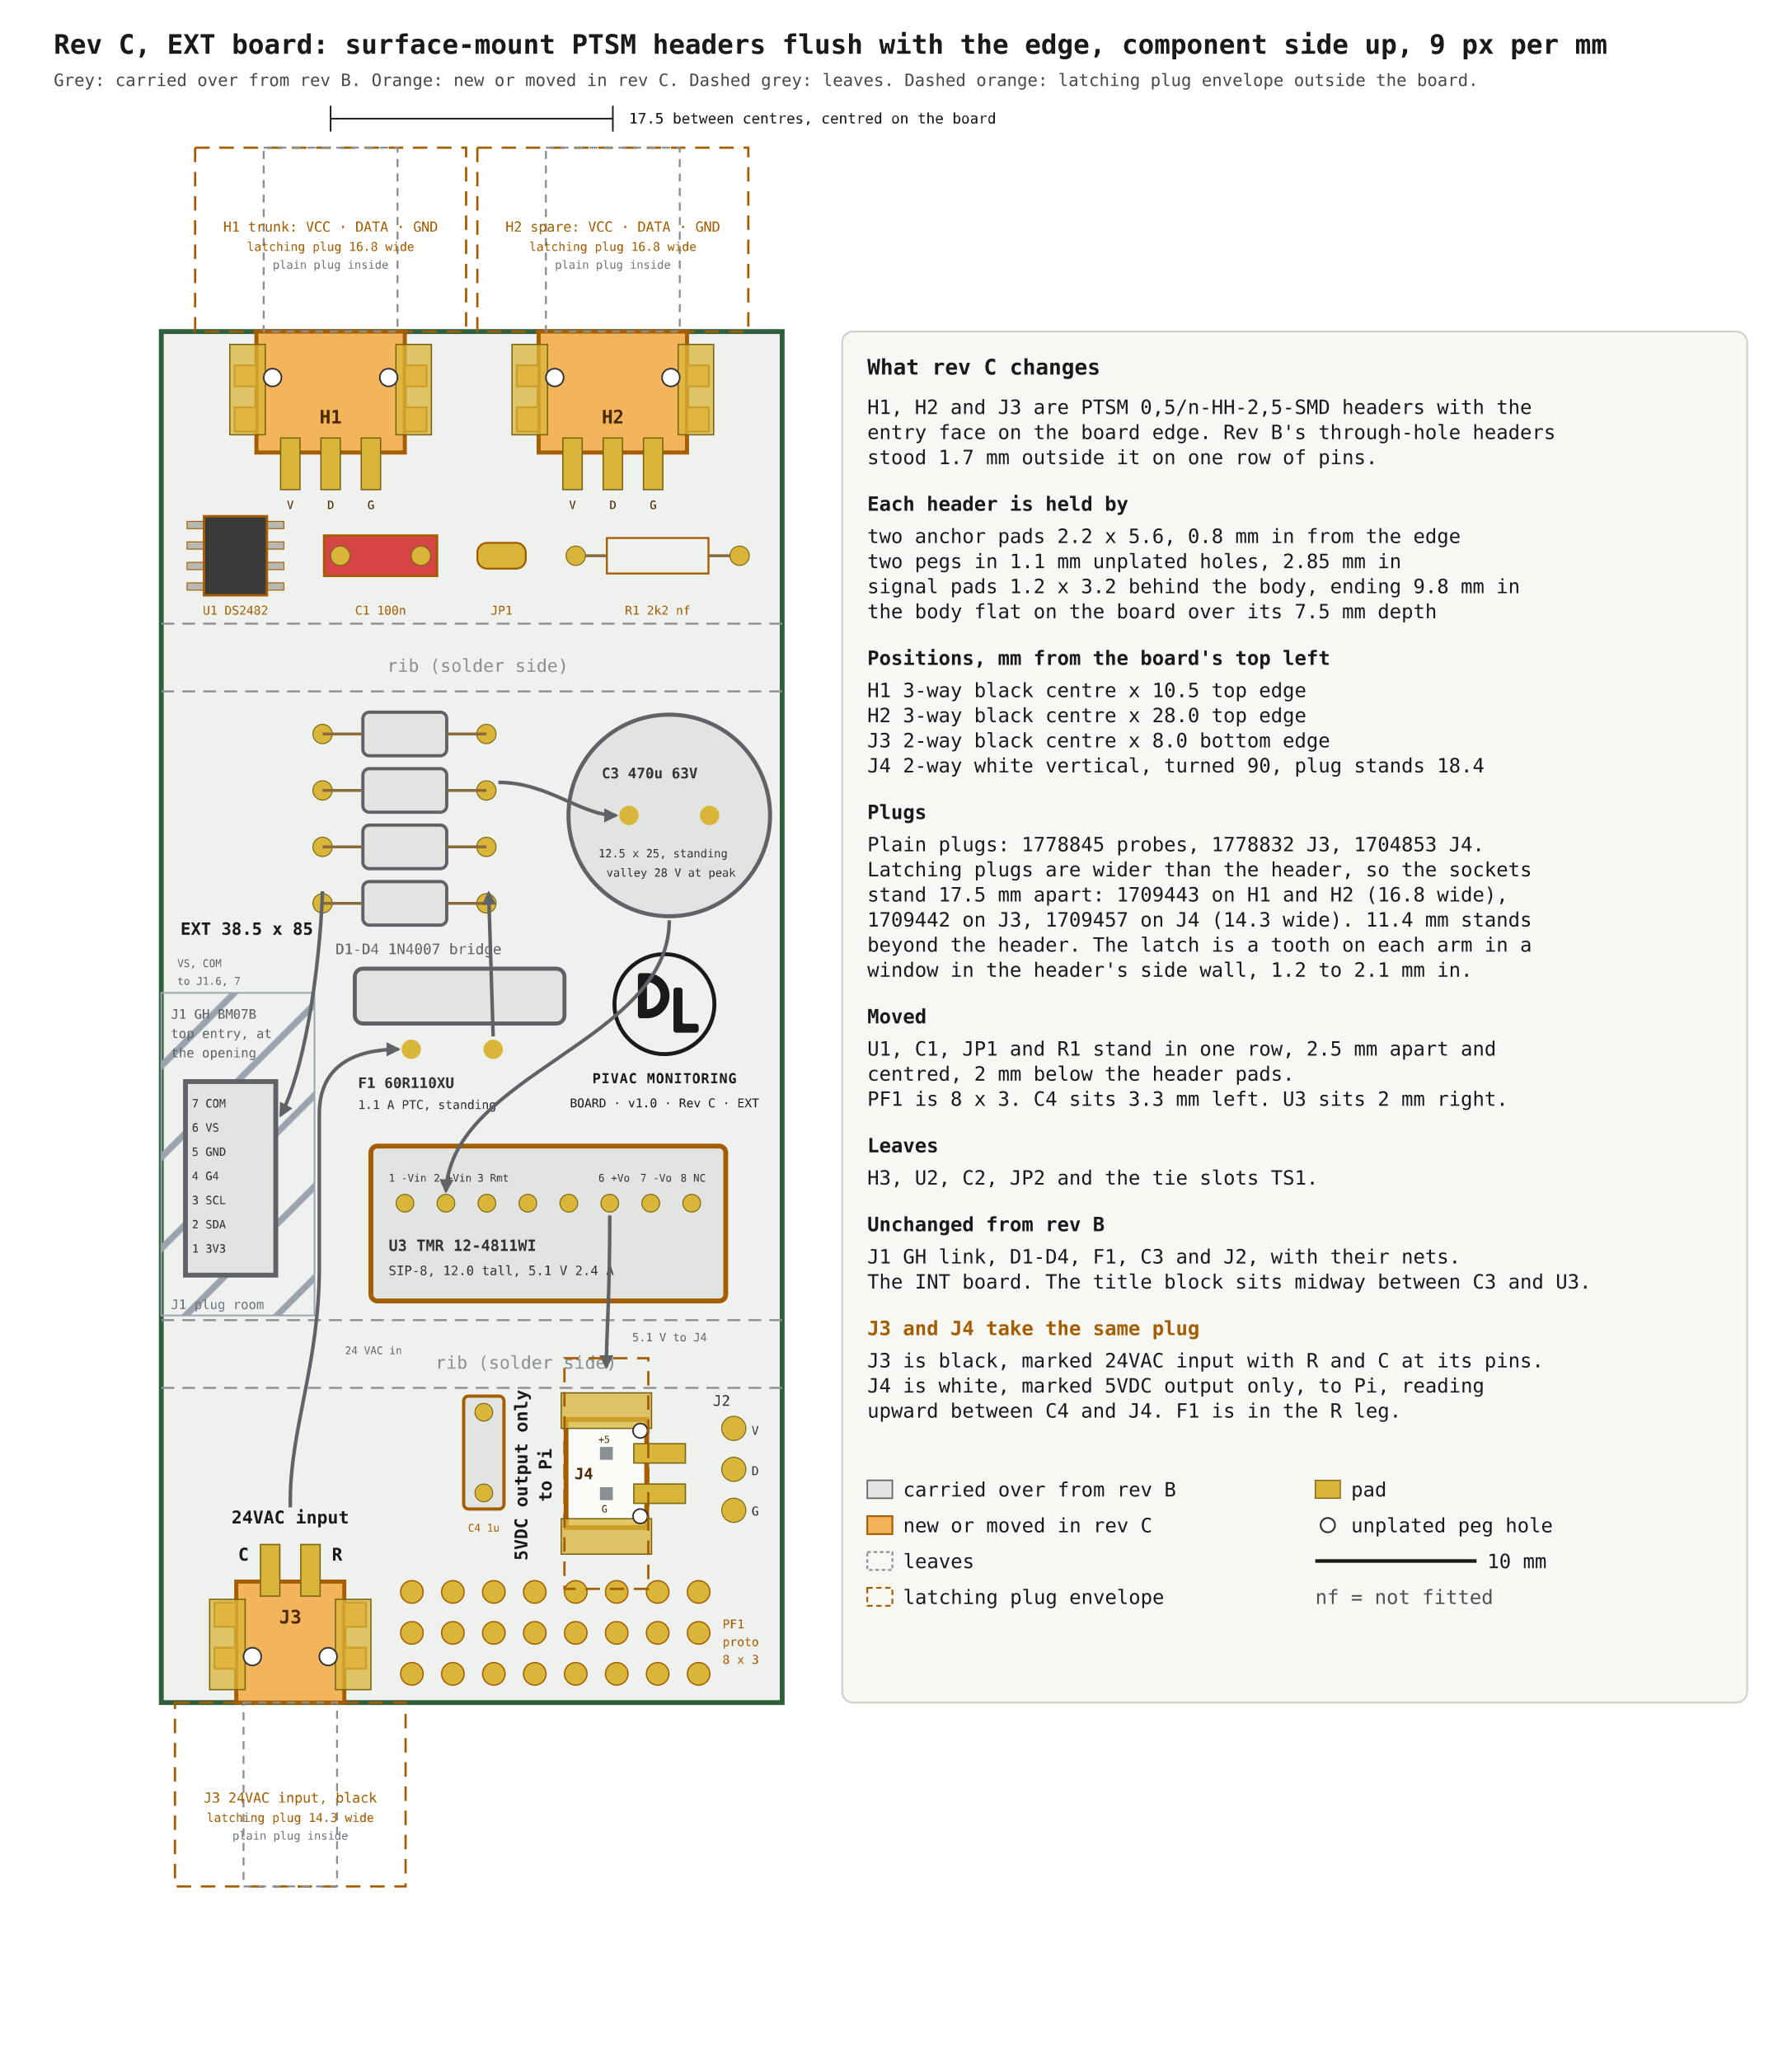
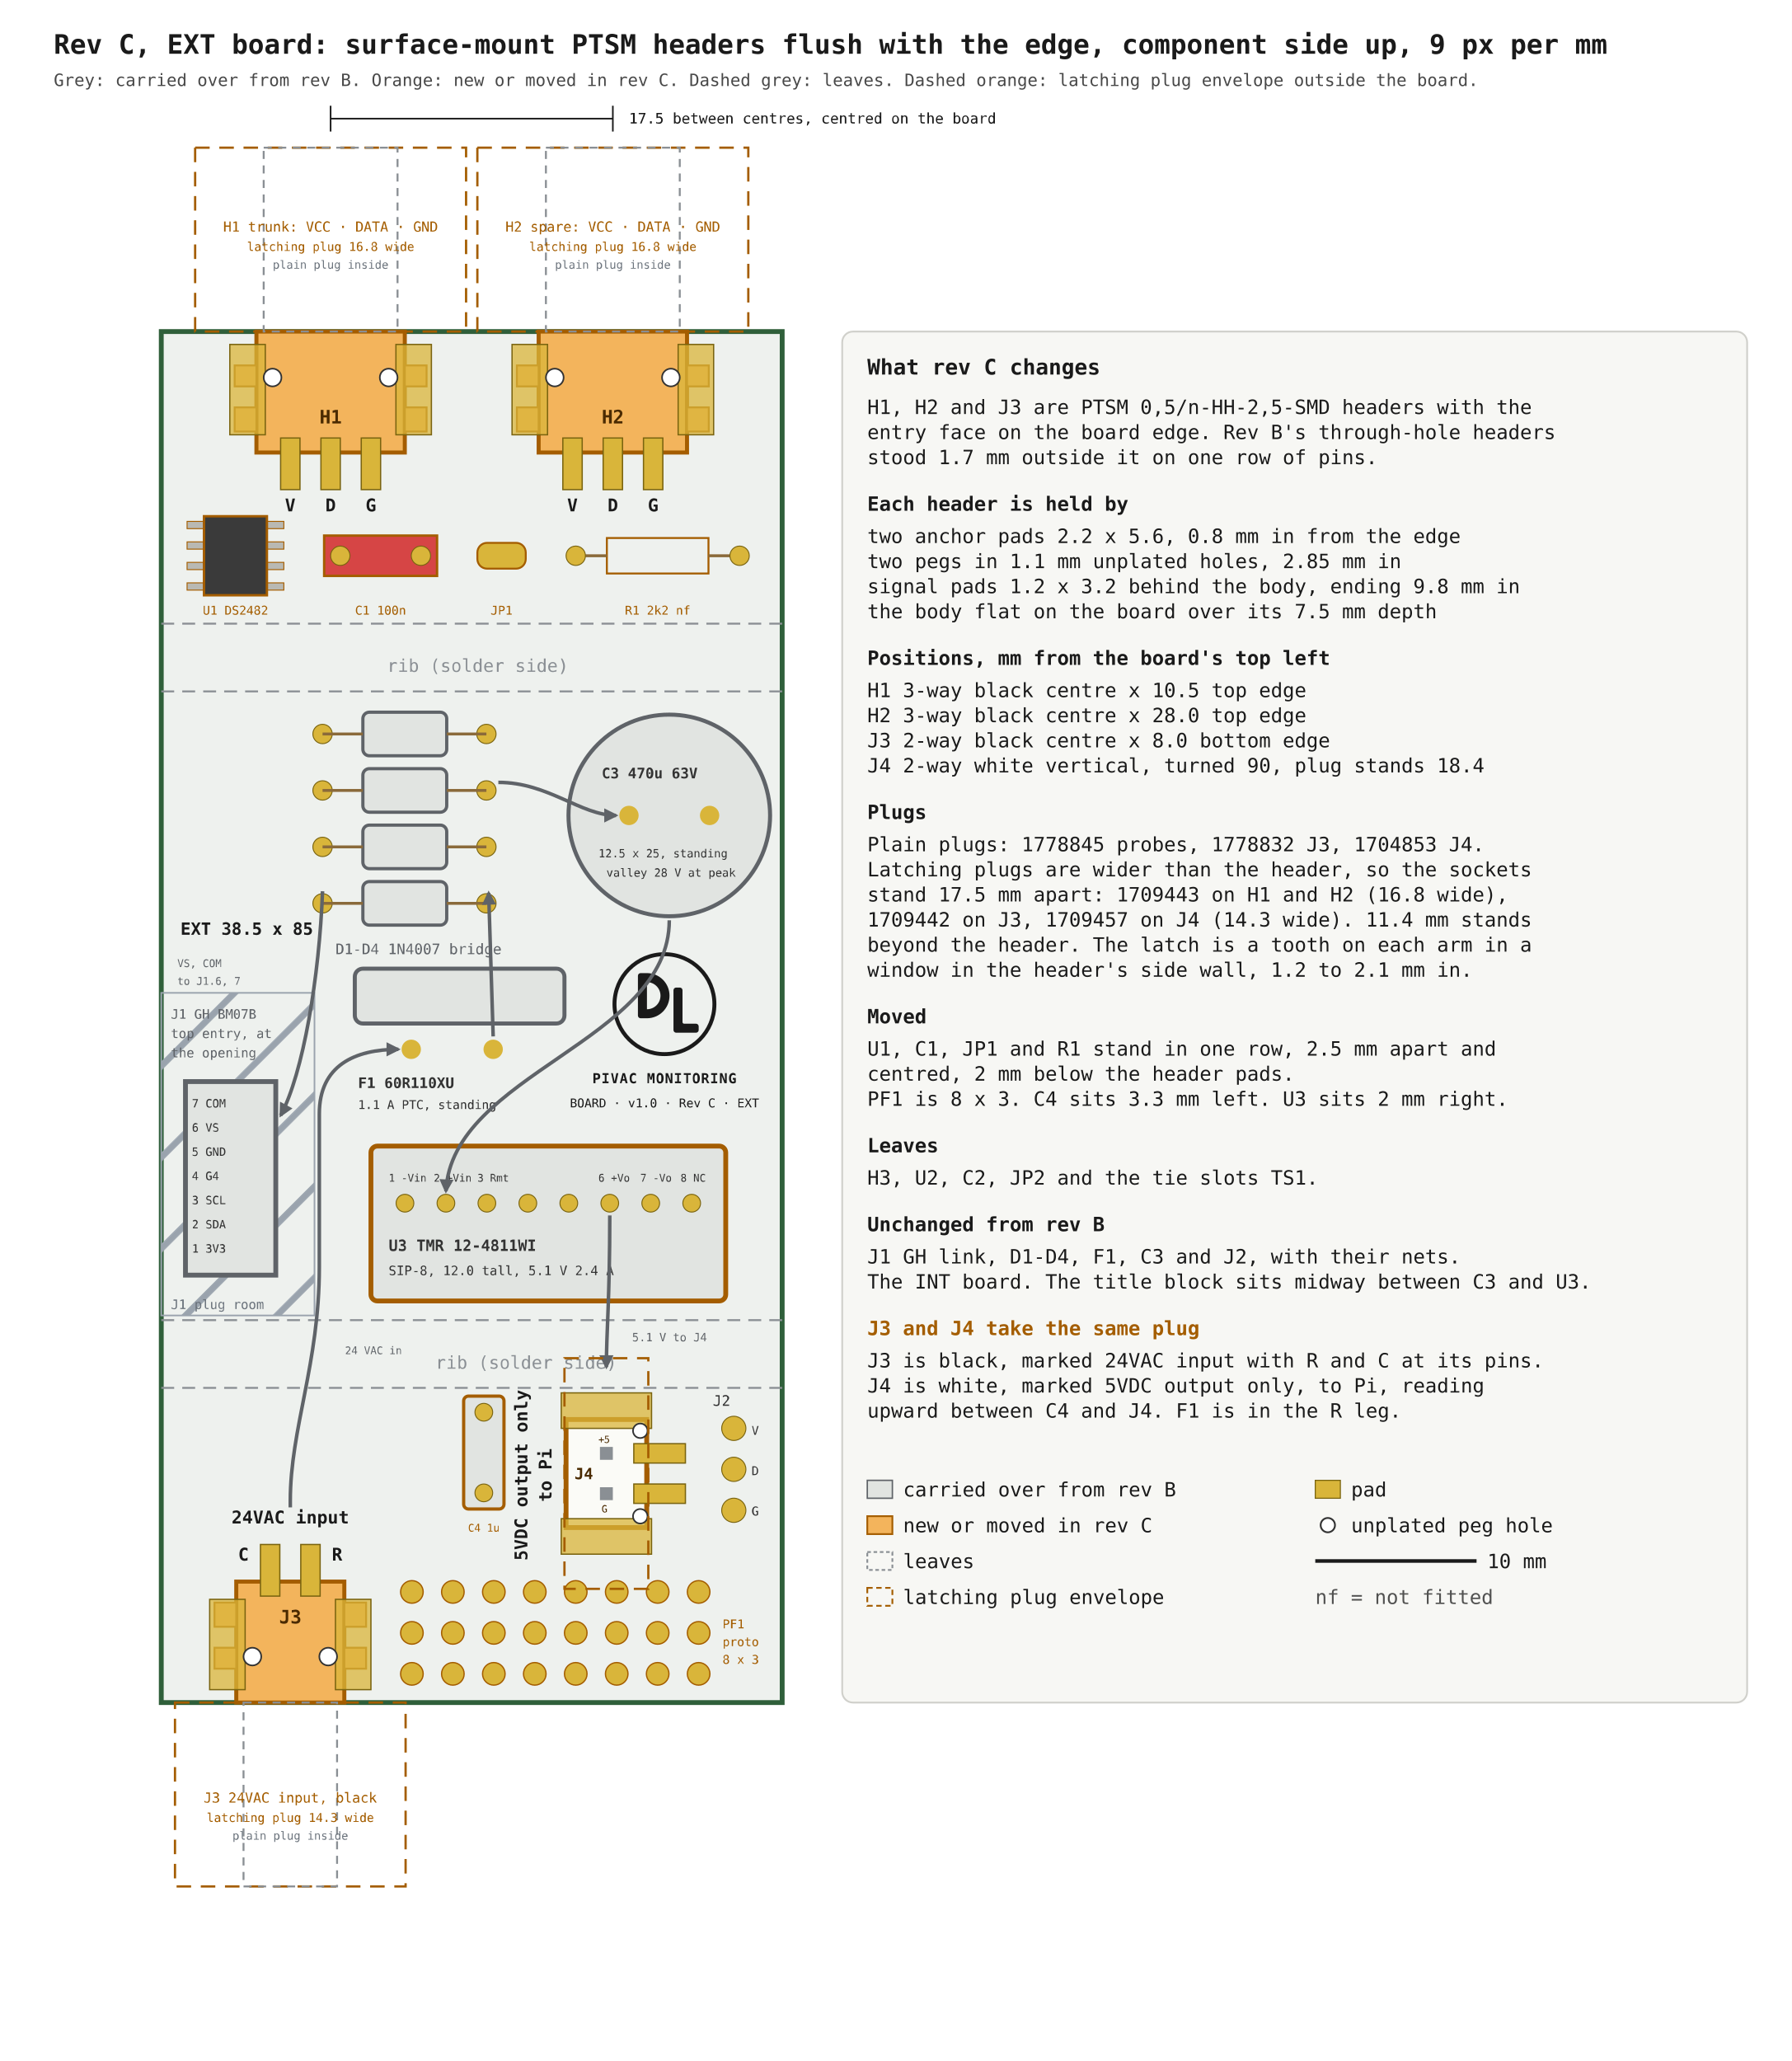
<svg xmlns="http://www.w3.org/2000/svg" viewBox="0 0 1000 1150" role="img" aria-label="Rev C layout of the EXT board: two 3-way surface-mount PTSM probe sockets on the top edge and a 2-way black 24 VAC entry on the bottom edge, each with its entry face on the board edge, a 2-way white vertical PTSM header for the 5 V output, and the envelopes of the latching plugs outside the edges." style="max-width:100%;height:auto">
  <defs>
    <pattern id="hatch" width="4" height="4" patternUnits="userSpaceOnUse" patternTransform="rotate(45)">
      <line x1="0" y1="0" x2="0" y2="4" stroke="#9aa3ad" stroke-width="0.8" />
    </pattern>
    <marker id="arrg" viewBox="0 0 6 6" refX="5" refY="3" markerWidth="4" markerHeight="4" orient="auto">
      <path d="M0,0 L6,3 L0,6 z" fill="#5f6368" />
    </marker>
  </defs>
  <rect x="0" y="0" width="1000" height="1150" fill="#ffffff" />
  <g font-family="IBM Plex Mono, ui-monospace, monospace" fill="#1a1a1a">
    <text x="30" y="30" font-size="15" font-weight="700">Rev C, EXT board: surface-mount PTSM headers flush with the edge, component side up, 9 px per mm</text>
    <text x="30" y="48" font-size="9.5" opacity="0.8">Grey: carried over from rev B. Orange: new or moved in rev C. Dashed grey: leaves. Dashed orange: latching plug envelope outside the board.</text>
    <g transform="translate(90,185) scale(9)">
      <rect x="0" y="0" width="38.5" height="85" fill="#eef1ee" stroke="#2f5f3a" stroke-width="0.3" />
      <text x="1.2" y="37.4" font-size="1.05" font-weight="700">EXT 38.5 x 85</text>
      <g stroke="#8a8f94" stroke-width="0.12" stroke-dasharray="0.8 0.5" fill="none">
        <line x1="0" y1="18.11" x2="38.5" y2="18.11" />
        <line x1="0" y1="22.31" x2="38.5" y2="22.31" />
        <line x1="0" y1="61.29" x2="38.5" y2="61.29" />
        <line x1="0" y1="65.49" x2="38.5" y2="65.49" />
      </g>
      <text x="14" y="21.1" font-size="1.1" fill="#8a8f94">rib (solder side)</text>
      <text x="17" y="64.3" font-size="1.1" fill="#8a8f94">rib (solder side)</text>
      <rect x="0" y="41" width="9.5" height="20" fill="url(#hatch)" stroke="#9aa3ad" stroke-width="0.1" />
      <text x="0.6" y="60.6" font-size="0.8" fill="#6b737c">J1 plug room</text>
      <rect x="1.5" y="46.5" width="5.6" height="12" fill="#e1e4e1" stroke="#5f6368" stroke-width="0.3" />
      <g fill="#333333" font-size="0.7">
        <text x="1.9" y="48.1">7 COM</text>
        <text x="1.9" y="49.6">6 VS</text>
        <text x="1.9" y="51.1">5 GND</text>
        <text x="1.9" y="52.6">4 G4</text>
        <text x="1.9" y="54.1">3 SCL</text>
        <text x="1.9" y="55.6">2 SDA</text>
        <text x="1.9" y="57.1">1 3V3</text>
      </g>
      <text x="0.6" y="42.6" font-size="0.8" fill="#5f6368">J1 GH BM07B</text>
      <text x="0.6" y="43.8" font-size="0.8" fill="#5f6368">top entry, at</text>
      <text x="0.6" y="45" font-size="0.8" fill="#5f6368">the opening</text>
      <g fill="#e1e4e1" stroke="#5f6368" stroke-width="0.2">
        <rect x="12.5" y="23.6" width="5.2" height="2.7" rx="0.4" />
        <rect x="12.5" y="27.1" width="5.2" height="2.7" rx="0.4" />
        <rect x="12.5" y="30.6" width="5.2" height="2.7" rx="0.4" />
        <rect x="12.5" y="34.1" width="5.2" height="2.7" rx="0.4" />
      </g>
      <g fill="#d9b53a" stroke="#7a6410" stroke-width="0.06">
        <circle cx="10" cy="24.95" r="0.6" />
        <circle cx="20.16" cy="24.95" r="0.6" />
        <circle cx="10" cy="28.45" r="0.6" />
        <circle cx="20.16" cy="28.45" r="0.6" />
        <circle cx="10" cy="31.95" r="0.6" />
        <circle cx="20.16" cy="31.95" r="0.6" />
        <circle cx="10" cy="35.45" r="0.6" />
        <circle cx="20.16" cy="35.45" r="0.6" />
      </g>
      <g stroke="#8a6a3a" stroke-width="0.18">
        <line x1="10" y1="24.95" x2="12.5" y2="24.95" />
        <line x1="17.7" y1="24.95" x2="20.16" y2="24.95" />
        <line x1="10" y1="28.45" x2="12.5" y2="28.45" />
        <line x1="17.7" y1="28.45" x2="20.16" y2="28.45" />
        <line x1="10" y1="31.95" x2="12.5" y2="31.95" />
        <line x1="17.7" y1="31.95" x2="20.16" y2="31.95" />
        <line x1="10" y1="35.45" x2="12.5" y2="35.45" />
        <line x1="17.7" y1="35.45" x2="20.16" y2="35.45" />
      </g>
      <text x="10.8" y="38.6" font-size="0.9" fill="#5f6368">D1-D4 1N4007 bridge</text>
      <circle cx="31.5" cy="30" r="6.25" fill="#e1e4e1" stroke="#5f6368" stroke-width="0.25" />
      <circle cx="29" cy="30" r="0.6" fill="#d9b53a" />
      <circle cx="34" cy="30" r="0.6" fill="#d9b53a" />
      <text x="27.3" y="27.7" font-size="0.9" font-weight="700" fill="#333333">C3 470u 63V</text>
      <text x="27.1" y="32.6" font-size="0.7" fill="#333333">12.5 x 25, standing</text>
      <text x="27.6" y="33.8" font-size="0.7" fill="#333333">valley 28 V at peak</text>
      <rect x="12" y="39.5" width="13" height="3.4" rx="0.5" fill="#e1e4e1" stroke="#5f6368" stroke-width="0.25" />
      <circle cx="15.5" cy="44.5" r="0.6" fill="#d9b53a" />
      <circle cx="20.58" cy="44.5" r="0.6" fill="#d9b53a" />
      <text x="12.2" y="46.9" font-size="0.9" font-weight="700" fill="#333333">F1 60R110XU</text>
      <text x="12.2" y="48.2" font-size="0.75" fill="#333333">1.1 A PTC, standing</text>
      <rect x="13.00" y="50.5" width="22" height="9.6" rx="0.4" fill="#e1e4e1" stroke="#a45d00" stroke-width="0.3" />
      <g fill="#d9b53a" stroke="#7a6410" stroke-width="0.06">
        <circle cx="15.11" cy="54.04" r="0.55" />
        <circle cx="17.65" cy="54.04" r="0.55" />
        <circle cx="20.19" cy="54.04" r="0.55" />
        <circle cx="22.73" cy="54.04" r="0.55" />
        <circle cx="25.27" cy="54.04" r="0.55" />
        <circle cx="27.81" cy="54.04" r="0.55" />
        <circle cx="30.35" cy="54.04" r="0.55" />
        <circle cx="32.89" cy="54.04" r="0.55" />
      </g>
      <g fill="#333333" font-size="0.65">
        <text x="14.10" y="52.7">1 -Vin</text>
        <text x="16.90" y="52.7">2 +Vin</text>
        <text x="19.60" y="52.7">3 Rmt</text>
        <text x="27.10" y="52.7">6 +Vo</text>
        <text x="29.70" y="52.7">7 -Vo</text>
        <text x="32.20" y="52.7">8 NC</text>
      </g>
      <text x="14.10" y="57" font-size="0.95" font-weight="700" fill="#333333">U3 TMR 12-4811WI</text>
      <text x="14.10" y="58.5" font-size="0.8" fill="#333333">SIP-8, 12.0 tall, 5.1 V 2.4 A</text>
      <g fill="#d9b53a" stroke="#7a6410" stroke-width="0.06">
        <circle cx="35.5" cy="68" r="0.75" />
        <circle cx="35.5" cy="70.54" r="0.75" />
        <circle cx="35.5" cy="73.08" r="0.75" />
      </g>
      <text x="34.2" y="66.6" font-size="0.9" fill="#333">J2</text>
      <text x="36.6" y="68.4" font-size="0.75" fill="#333">V</text>
      <text x="36.6" y="70.9" font-size="0.75" fill="#333">D</text>
      <text x="36.6" y="73.4" font-size="0.75" fill="#333">G</text>
      <g transform="translate(31.2,41.7) scale(0.7)">
        <circle cx="0" cy="0" r="4.425" fill="none" stroke="#1a1a1a" stroke-width="0.35" />
        <path d="M -2.35 1.01 L -2.35 -2.51 A 0.24 0.24 0 0 1 -2.11 -2.75 L -1.55 -2.75 A 2 2 0 0 1 -1.55 1.25 L -2.11 1.25 A 0.24 0.24 0 0 1 -2.35 1.01 Z M -1.55 -1.95 L -1.55 0.45 A 1.2 1.2 0 0 0 -1.55 -1.95 Z" fill="#1a1a1a" fill-rule="nonzero" />
        <path d="M 0.8 -1.23 A 0.24 0.24 0 0 1 1.04 -1.47 L 1.36 -1.47 A 0.24 0.24 0 0 1 1.6 -1.23 L 1.6 1.59 A 0.14 0.14 0 0 0 1.74 1.73 L 2.793 1.73 A 0.24 0.24 0 0 1 3.033 1.97 L 3.033 2.29 A 0.24 0.24 0 0 1 2.793 2.53 L 1.04 2.53 A 0.24 0.24 0 0 1 0.8 2.29 Z" fill="#1a1a1a" />
      </g>
      <text x="31.2" y="46.6" font-size="0.85" font-weight="700" text-anchor="middle" letter-spacing="0.05">PIVAC MONITORING</text>
      <text x="31.2" y="48.1" font-size="0.75" text-anchor="middle">BOARD · v1.0 · Rev C · EXT</text>
      <g stroke="#5f6368" stroke-width="0.22" fill="none" marker-end="url(#arrg)">
        <path d="M 8 72.9 L 8 72.5 C 8 68, 9.8 64, 9.8 58 L 9.8 48.5 C 9.8 45.5, 12 44.5, 14.7 44.5" />
        <path d="M 20.58 43.7 L 20.3 34.8" />
        <path d="M 20.9 27.95 C 24 27.95, 26 30, 28.2 30" />
        <path d="M 31.5 36.5 C 31.5 44, 18 46, 17.65 53.3" />
        <path d="M 27.81 54.8 C 27.81 60, 27.6 62, 27.6 64.2" />
        <path d="M 10 34.7 C 9.8 40, 8.8 46, 7.4 48.6" />
      </g>
      <g font-size="0.7" fill="#5f6368">
        <text x="29.2" y="62.6">5.1 V to J4</text>
        <text x="11.4" y="63.4" font-size="0.65">24 VAC in</text>
        <text x="1.0" y="39.4" font-size="0.65">VS, COM</text>
        <text x="1.0" y="40.5" font-size="0.65">to J1.6, 7</text>
      </g>
      <rect x="5.90" y="0.00" width="9.20" height="7.50" fill="#f3b45c" stroke="#a45d00" stroke-width="0.25" />
      <rect x="4.55" y="2.10" width="1.35" height="1.30" fill="#f3b45c" stroke="#a45d00" stroke-width="0.12" />
      <rect x="4.55" y="4.70" width="1.35" height="1.50" fill="#f3b45c" stroke="#a45d00" stroke-width="0.12" />
      <rect x="4.25" y="0.80" width="2.20" height="5.60" fill="#d9b53a" fill-opacity="0.75" stroke="#7a6410" stroke-width="0.08" />
      <circle cx="6.90" cy="2.85" r="0.55" fill="#ffffff" stroke="#333" stroke-width="0.1" />
      <rect x="15.10" y="2.10" width="1.35" height="1.30" fill="#f3b45c" stroke="#a45d00" stroke-width="0.12" />
      <rect x="15.10" y="4.70" width="1.35" height="1.50" fill="#f3b45c" stroke="#a45d00" stroke-width="0.12" />
      <rect x="14.55" y="0.80" width="2.20" height="5.60" fill="#d9b53a" fill-opacity="0.75" stroke="#7a6410" stroke-width="0.08" />
      <circle cx="14.10" cy="2.85" r="0.55" fill="#ffffff" stroke="#333" stroke-width="0.1" />
      <rect x="7.40" y="6.60" width="1.20" height="3.20" fill="#d9b53a" stroke="#7a6410" stroke-width="0.08" />
      <rect x="9.90" y="6.60" width="1.20" height="3.20" fill="#d9b53a" stroke="#7a6410" stroke-width="0.08" />
      <rect x="12.40" y="6.60" width="1.20" height="3.20" fill="#d9b53a" stroke="#7a6410" stroke-width="0.08" />
      <text x="10.50" y="5.70" font-size="1.15" font-weight="700" fill="#4a2a00" text-anchor="middle">H1</text>
      <rect x="2.10" y="-11.40" width="16.80" height="11.40" fill="none" stroke="#a45d00" stroke-width="0.14" stroke-dasharray="0.9 0.6" />
      <rect x="6.35" y="-11.40" width="8.30" height="11.40" fill="none" stroke="#8a8f94" stroke-width="0.12" stroke-dasharray="0.5 0.4" />
      <text x="10.50" y="-6.20" font-size="0.85" fill="#a45d00" text-anchor="middle">H1 trunk: VCC · DATA · GND</text>
      <text x="10.50" y="-5.00" font-size="0.75" fill="#a45d00" text-anchor="middle">latching plug 16.8 wide</text>
      <text x="10.50" y="-3.90" font-size="0.7" fill="#6b737c" text-anchor="middle">plain plug inside</text>
      <rect x="23.40" y="0.00" width="9.20" height="7.50" fill="#f3b45c" stroke="#a45d00" stroke-width="0.25" />
      <rect x="22.05" y="2.10" width="1.35" height="1.30" fill="#f3b45c" stroke="#a45d00" stroke-width="0.12" />
      <rect x="22.05" y="4.70" width="1.35" height="1.50" fill="#f3b45c" stroke="#a45d00" stroke-width="0.12" />
      <rect x="21.75" y="0.80" width="2.20" height="5.60" fill="#d9b53a" fill-opacity="0.75" stroke="#7a6410" stroke-width="0.08" />
      <circle cx="24.40" cy="2.85" r="0.55" fill="#ffffff" stroke="#333" stroke-width="0.1" />
      <rect x="32.60" y="2.10" width="1.35" height="1.30" fill="#f3b45c" stroke="#a45d00" stroke-width="0.12" />
      <rect x="32.60" y="4.70" width="1.35" height="1.50" fill="#f3b45c" stroke="#a45d00" stroke-width="0.12" />
      <rect x="32.05" y="0.80" width="2.20" height="5.60" fill="#d9b53a" fill-opacity="0.75" stroke="#7a6410" stroke-width="0.08" />
      <circle cx="31.60" cy="2.85" r="0.55" fill="#ffffff" stroke="#333" stroke-width="0.1" />
      <rect x="24.90" y="6.60" width="1.20" height="3.20" fill="#d9b53a" stroke="#7a6410" stroke-width="0.08" />
      <rect x="27.40" y="6.60" width="1.20" height="3.20" fill="#d9b53a" stroke="#7a6410" stroke-width="0.08" />
      <rect x="29.90" y="6.60" width="1.20" height="3.20" fill="#d9b53a" stroke="#7a6410" stroke-width="0.08" />
      <text x="28.00" y="5.70" font-size="1.15" font-weight="700" fill="#4a2a00" text-anchor="middle">H2</text>
      <rect x="19.60" y="-11.40" width="16.80" height="11.40" fill="none" stroke="#a45d00" stroke-width="0.14" stroke-dasharray="0.9 0.6" />
      <rect x="23.85" y="-11.40" width="8.30" height="11.40" fill="none" stroke="#8a8f94" stroke-width="0.12" stroke-dasharray="0.5 0.4" />
      <text x="28.00" y="-6.20" font-size="0.85" fill="#a45d00" text-anchor="middle">H2 spare: VCC · DATA · GND</text>
      <text x="28.00" y="-5.00" font-size="0.75" fill="#a45d00" text-anchor="middle">latching plug 16.8 wide</text>
      <text x="28.00" y="-3.90" font-size="0.7" fill="#6b737c" text-anchor="middle">plain plug inside</text>
-       <g font-size="0.7" fill="#4a2a00" text-anchor="middle">
-         <text x="8.0" y="11.0">V</text>
-         <text x="10.5" y="11.0">D</text>
-         <text x="13.0" y="11.0">G</text>
-         <text x="25.5" y="11.0">V</text>
-         <text x="28.0" y="11.0">D</text>
-         <text x="30.5" y="11.0">G</text>
+       <g font-size="1.1" font-weight="700" fill="#1a1a1a" text-anchor="middle">
+         <text x="8.0" y="11.15">V</text>
+         <text x="10.5" y="11.15">D</text>
+         <text x="13.0" y="11.15">G</text>
+         <text x="25.5" y="11.15">V</text>
+         <text x="28.0" y="11.15">D</text>
+         <text x="30.5" y="11.15">G</text>
      </g>
      <g fill="#b9b9b3" stroke="#a45d00" stroke-width="0.06">
        <rect x="1.60" y="11.77" width="1.05" height="0.45" />
        <rect x="6.55" y="11.77" width="1.05" height="0.45" />
        <rect x="1.60" y="13.04" width="1.05" height="0.45" />
        <rect x="6.55" y="13.04" width="1.05" height="0.45" />
        <rect x="1.60" y="14.31" width="1.05" height="0.45" />
        <rect x="6.55" y="14.31" width="1.05" height="0.45" />
        <rect x="1.60" y="15.58" width="1.05" height="0.45" />
        <rect x="6.55" y="15.58" width="1.05" height="0.45" />
      </g>
      <rect x="2.65" y="11.45" width="3.9" height="4.9" fill="#3a3a3a" stroke="#a45d00" stroke-width="0.15" />
      <rect x="10.1" y="12.65" width="7" height="2.5" fill="#d64545" stroke="#a45d00" stroke-width="0.15" />
      <circle cx="11.1" cy="13.90" r="0.6" fill="#d9b53a" stroke="#7a6410" stroke-width="0.06" />
      <circle cx="16.1" cy="13.90" r="0.6" fill="#d9b53a" stroke="#7a6410" stroke-width="0.06" />
      <rect x="19.6" y="13.10" width="3" height="1.6" rx="0.6" fill="#d9b53a" stroke="#a45d00" stroke-width="0.12" />
      <rect x="27.63" y="12.80" width="6.3" height="2.2" fill="none" stroke="#a45d00" stroke-width="0.12" />
      <g stroke="#8a6a3a" stroke-width="0.18">
        <line x1="25.7" y1="13.90" x2="27.63" y2="13.90" />
        <line x1="33.93" y1="13.90" x2="35.86" y2="13.90" />
      </g>
      <circle cx="25.7" cy="13.90" r="0.6" fill="#d9b53a" stroke="#7a6410" stroke-width="0.06" />
      <circle cx="35.86" cy="13.90" r="0.6" fill="#d9b53a" stroke="#7a6410" stroke-width="0.06" />
      <g font-size="0.75" fill="#a45d00" text-anchor="middle">
        <text x="4.6" y="17.55">U1 DS2482</text>
        <text x="13.6" y="17.55">C1 100n</text>
        <text x="21.1" y="17.55">JP1</text>
        <text x="30.78" y="17.55">R1 2k2 nf</text>
      </g>
      <g fill="#d9b53a" stroke="#a45d00" stroke-width="0.08">
        <circle cx="15.54" cy="78.14" r="0.7" />
        <circle cx="18.08" cy="78.14" r="0.7" />
        <circle cx="20.62" cy="78.14" r="0.7" />
        <circle cx="23.16" cy="78.14" r="0.7" />
        <circle cx="25.70" cy="78.14" r="0.7" />
        <circle cx="28.24" cy="78.14" r="0.7" />
        <circle cx="30.78" cy="78.14" r="0.7" />
        <circle cx="33.32" cy="78.14" r="0.7" />
        <circle cx="15.54" cy="80.68" r="0.7" />
        <circle cx="18.08" cy="80.68" r="0.7" />
        <circle cx="20.62" cy="80.68" r="0.7" />
        <circle cx="23.16" cy="80.68" r="0.7" />
        <circle cx="25.70" cy="80.68" r="0.7" />
        <circle cx="28.24" cy="80.68" r="0.7" />
        <circle cx="30.78" cy="80.68" r="0.7" />
        <circle cx="33.32" cy="80.68" r="0.7" />
        <circle cx="15.54" cy="83.22" r="0.7" />
        <circle cx="18.08" cy="83.22" r="0.7" />
        <circle cx="20.62" cy="83.22" r="0.7" />
        <circle cx="23.16" cy="83.22" r="0.7" />
        <circle cx="25.70" cy="83.22" r="0.7" />
        <circle cx="28.24" cy="83.22" r="0.7" />
        <circle cx="30.78" cy="83.22" r="0.7" />
        <circle cx="33.32" cy="83.22" r="0.7" />
      </g>
      <text x="34.8" y="80.4" font-size="0.75" fill="#a45d00">PF1</text>
      <text x="34.8" y="81.5" font-size="0.75" fill="#a45d00">proto</text>
      <text x="34.8" y="82.6" font-size="0.75" fill="#a45d00">8 x 3</text>
      <rect x="4.65" y="77.50" width="6.70" height="7.50" fill="#f3b45c" stroke="#a45d00" stroke-width="0.25" />
      <rect x="3.30" y="81.60" width="1.35" height="1.30" fill="#f3b45c" stroke="#a45d00" stroke-width="0.12" />
      <rect x="3.30" y="78.80" width="1.35" height="1.50" fill="#f3b45c" stroke="#a45d00" stroke-width="0.12" />
      <rect x="3.00" y="78.60" width="2.20" height="5.60" fill="#d9b53a" fill-opacity="0.75" stroke="#7a6410" stroke-width="0.08" />
      <circle cx="5.65" cy="82.15" r="0.55" fill="#ffffff" stroke="#333" stroke-width="0.1" />
      <rect x="11.35" y="81.60" width="1.35" height="1.30" fill="#f3b45c" stroke="#a45d00" stroke-width="0.12" />
      <rect x="11.35" y="78.80" width="1.35" height="1.50" fill="#f3b45c" stroke="#a45d00" stroke-width="0.12" />
      <rect x="10.80" y="78.60" width="2.20" height="5.60" fill="#d9b53a" fill-opacity="0.75" stroke="#7a6410" stroke-width="0.08" />
      <circle cx="10.35" cy="82.15" r="0.55" fill="#ffffff" stroke="#333" stroke-width="0.1" />
      <rect x="6.15" y="75.20" width="1.20" height="3.20" fill="#d9b53a" stroke="#7a6410" stroke-width="0.08" />
      <rect x="8.65" y="75.20" width="1.20" height="3.20" fill="#d9b53a" stroke="#7a6410" stroke-width="0.08" />
      <text x="8.00" y="80.10" font-size="1.15" font-weight="700" fill="#4a2a00" text-anchor="middle">J3</text>
      <rect x="0.85" y="85.00" width="14.30" height="11.40" fill="none" stroke="#a45d00" stroke-width="0.14" stroke-dasharray="0.9 0.6" />
      <rect x="5.10" y="85.00" width="5.80" height="11.40" fill="none" stroke="#8a8f94" stroke-width="0.12" stroke-dasharray="0.5 0.4" />
      <text x="8.00" y="91.20" font-size="0.85" fill="#a45d00" text-anchor="middle">J3 24VAC input, black</text>
      <text x="8.00" y="92.40" font-size="0.75" fill="#a45d00" text-anchor="middle">latching plug 14.3 wide</text>
      <text x="8.00" y="93.50" font-size="0.7" fill="#6b737c" text-anchor="middle">plain plug inside</text>
      <g font-weight="700" fill="#1a1a1a" text-anchor="middle">
        <text x="8.0" y="73.9" font-size="1.1">24VAC input</text>
        <text x="10.9" y="76.2" font-size="1.1">R</text>
        <text x="5.1" y="76.2" font-size="1.1">C</text>
      </g>
      <rect x="18.75" y="66" width="2.5" height="7" rx="0.3" fill="#e1e4e1" stroke="#a45d00" stroke-width="0.2" />
      <circle cx="20.0" cy="67" r="0.55" fill="#d9b53a" stroke="#7a6410" stroke-width="0.06" />
      <circle cx="20.0" cy="72" r="0.55" fill="#d9b53a" stroke="#7a6410" stroke-width="0.06" />
      <text x="20.0" y="74.4" font-size="0.65" fill="#a45d00" text-anchor="middle">C4 1u</text>
      <rect x="25.10" y="67.45" width="5.0" height="6.7" fill="#fbfbf7" stroke="#a45d00" stroke-width="0.3" />
      <rect x="24.80" y="65.80" width="5.6" height="2.2" fill="#d9b53a" fill-opacity="0.75" stroke="#7a6410" stroke-width="0.08" />
      <rect x="24.80" y="73.60" width="5.6" height="2.2" fill="#d9b53a" fill-opacity="0.75" stroke="#7a6410" stroke-width="0.08" />
      <rect x="29.30" y="68.95" width="3.2" height="1.2" fill="#d9b53a" stroke="#7a6410" stroke-width="0.08" />
      <rect x="27.20" y="69.15" width="0.8" height="0.8" fill="#8a8f94" />
      <rect x="29.30" y="71.45" width="3.2" height="1.2" fill="#d9b53a" stroke="#7a6410" stroke-width="0.08" />
      <rect x="27.20" y="71.65" width="0.8" height="0.8" fill="#8a8f94" />
      <circle cx="29.70" cy="68.15" r="0.45" fill="#ffffff" stroke="#333" stroke-width="0.1" />
      <circle cx="29.70" cy="73.45" r="0.45" fill="#ffffff" stroke="#333" stroke-width="0.1" />
      <text x="26.20" y="71.15" font-size="0.95" font-weight="700" fill="#4a2a00" text-anchor="middle">J4</text>
      <text x="27.10" y="68.90" font-size="0.6" fill="#4a2a00">+5</text>
      <text x="27.30" y="73.20" font-size="0.6" fill="#4a2a00">G</text>
      <rect x="25.00" y="63.65" width="5.2" height="14.3" fill="none" stroke="#a45d00" stroke-width="0.14" stroke-dasharray="0.9 0.6" />
      <g font-weight="700" fill="#1a1a1a" font-size="1.1" text-anchor="middle">
        <text transform="translate(22.7,70.9) rotate(-90)">5VDC output only</text>
        <text transform="translate(24.2,70.9) rotate(-90)">to Pi</text>
      </g>
      <g stroke="#1a1a1a" stroke-width="0.1" fill="none">
        <line x1="10.5" y1="-13.2" x2="28" y2="-13.2" />
        <line x1="10.5" y1="-14" x2="10.5" y2="-12.4" />
        <line x1="28" y1="-14" x2="28" y2="-12.4" />
      </g>
      <text x="29.0" y="-12.9" font-size="0.9">17.5 between centres, centred on the board</text>
    </g>
    <g transform="translate(470,185)" font-size="11">
      <rect x="0" y="0" width="505" height="765" rx="6" fill="#f7f7f4" stroke="#d0d0cb" />
      <text x="14" y="24" font-weight="700" font-size="12">What rev C changes</text>
      <text x="14" y="46">H1, H2 and J3 are PTSM 0,5/n-HH-2,5-SMD headers with the</text>
      <text x="14" y="60">entry face on the board edge. Rev B's through-hole headers</text>
      <text x="14" y="74">stood 1.7 mm outside it on one row of pins.</text>
      <text x="14" y="100" font-weight="700">Each header is held by</text>
      <text x="14" y="118">two anchor pads 2.2 x 5.6, 0.8 mm in from the edge</text>
      <text x="14" y="132">two pegs in 1.1 mm unplated holes, 2.85 mm in</text>
      <text x="14" y="146">signal pads 1.2 x 3.2 behind the body, ending 9.8 mm in</text>
      <text x="14" y="160">the body flat on the board over its 7.5 mm depth</text>
      <text x="14" y="186" font-weight="700">Positions, mm from the board's top left</text>
      <text x="14" y="204">H1  3-way black  centre x 10.5  top edge</text>
      <text x="14" y="218">H2  3-way black  centre x 28.0  top edge</text>
      <text x="14" y="232">J3  2-way black  centre x 8.0   bottom edge</text>
      <text x="14" y="246">J4  2-way white  vertical, turned 90, plug stands 18.4</text>
      <text x="14" y="272" font-weight="700">Plugs</text>
      <text x="14" y="290">Plain plugs: 1778845 probes, 1778832 J3, 1704853 J4.</text>
      <text x="14" y="304">Latching plugs are wider than the header, so the sockets</text>
      <text x="14" y="318">stand 17.5 mm apart: 1709443 on H1 and H2 (16.8 wide),</text>
      <text x="14" y="332">1709442 on J3, 1709457 on J4 (14.3 wide). 11.4 mm stands</text>
      <text x="14" y="346">beyond the header. The latch is a tooth on each arm in a</text>
      <text x="14" y="360">window in the header's side wall, 1.2 to 2.1 mm in.</text>
      <text x="14" y="386" font-weight="700">Moved</text>
      <text x="14" y="404">U1, C1, JP1 and R1 stand in one row, 2.5 mm apart and</text>
      <text x="14" y="418">centred, 2 mm below the header pads.</text>
      <text x="14" y="432">PF1 is 8 x 3. C4 sits 3.3 mm left. U3 sits 2 mm right.</text>
      <text x="14" y="458" font-weight="700">Leaves</text>
      <text x="14" y="476">H3, U2, C2, JP2 and the tie slots TS1.</text>
      <text x="14" y="502" font-weight="700">Unchanged from rev B</text>
      <text x="14" y="520">J1 GH link, D1-D4, F1, C3 and J2, with their nets.</text>
      <text x="14" y="534">The INT board. The title block sits midway between C3 and U3.</text>
      <text x="14" y="560" font-weight="700" fill="#a45d00">J3 and J4 take the same plug</text>
      <text x="14" y="578">J3 is black, marked 24VAC input with R and C at its pins.</text>
      <text x="14" y="592">J4 is white, marked 5VDC output only, to Pi, reading</text>
      <text x="14" y="606">upward between C4 and J4. F1 is in the R leg.</text>
      <g transform="translate(14,650)">
        <rect x="0" y="-9" width="14" height="10" fill="#e1e4e1" stroke="#5f6368" stroke-width="0.8" />
        <text x="20" y="0">carried over from rev B</text>
        <rect x="0" y="11" width="14" height="10" fill="#f3b45c" stroke="#a45d00" stroke-width="1" />
        <text x="20" y="20">new or moved in rev C</text>
        <rect x="0" y="31" width="14" height="10" fill="none" stroke="#8a8f94" stroke-width="1" stroke-dasharray="2 1.5" />
        <text x="20" y="40">leaves</text>
        <rect x="0" y="51" width="14" height="10" fill="none" stroke="#a45d00" stroke-width="1" stroke-dasharray="3 2" />
        <text x="20" y="60">latching plug envelope</text>
        <rect x="250" y="-9" width="14" height="10" fill="#d9b53a" stroke="#7a6410" stroke-width="0.6" />
        <text x="270" y="0">pad</text>
        <circle cx="257" cy="16" r="4" fill="#fff" stroke="#333" />
        <text x="270" y="20">unplated peg hole</text>
        <line x1="250" y1="36" x2="340" y2="36" stroke="#1a1a1a" stroke-width="2" />
        <text x="346" y="40">10 mm</text>
        <text x="250" y="60" opacity="0.75">nf = not fitted</text>
      </g>
    </g>
  </g>
</svg>
